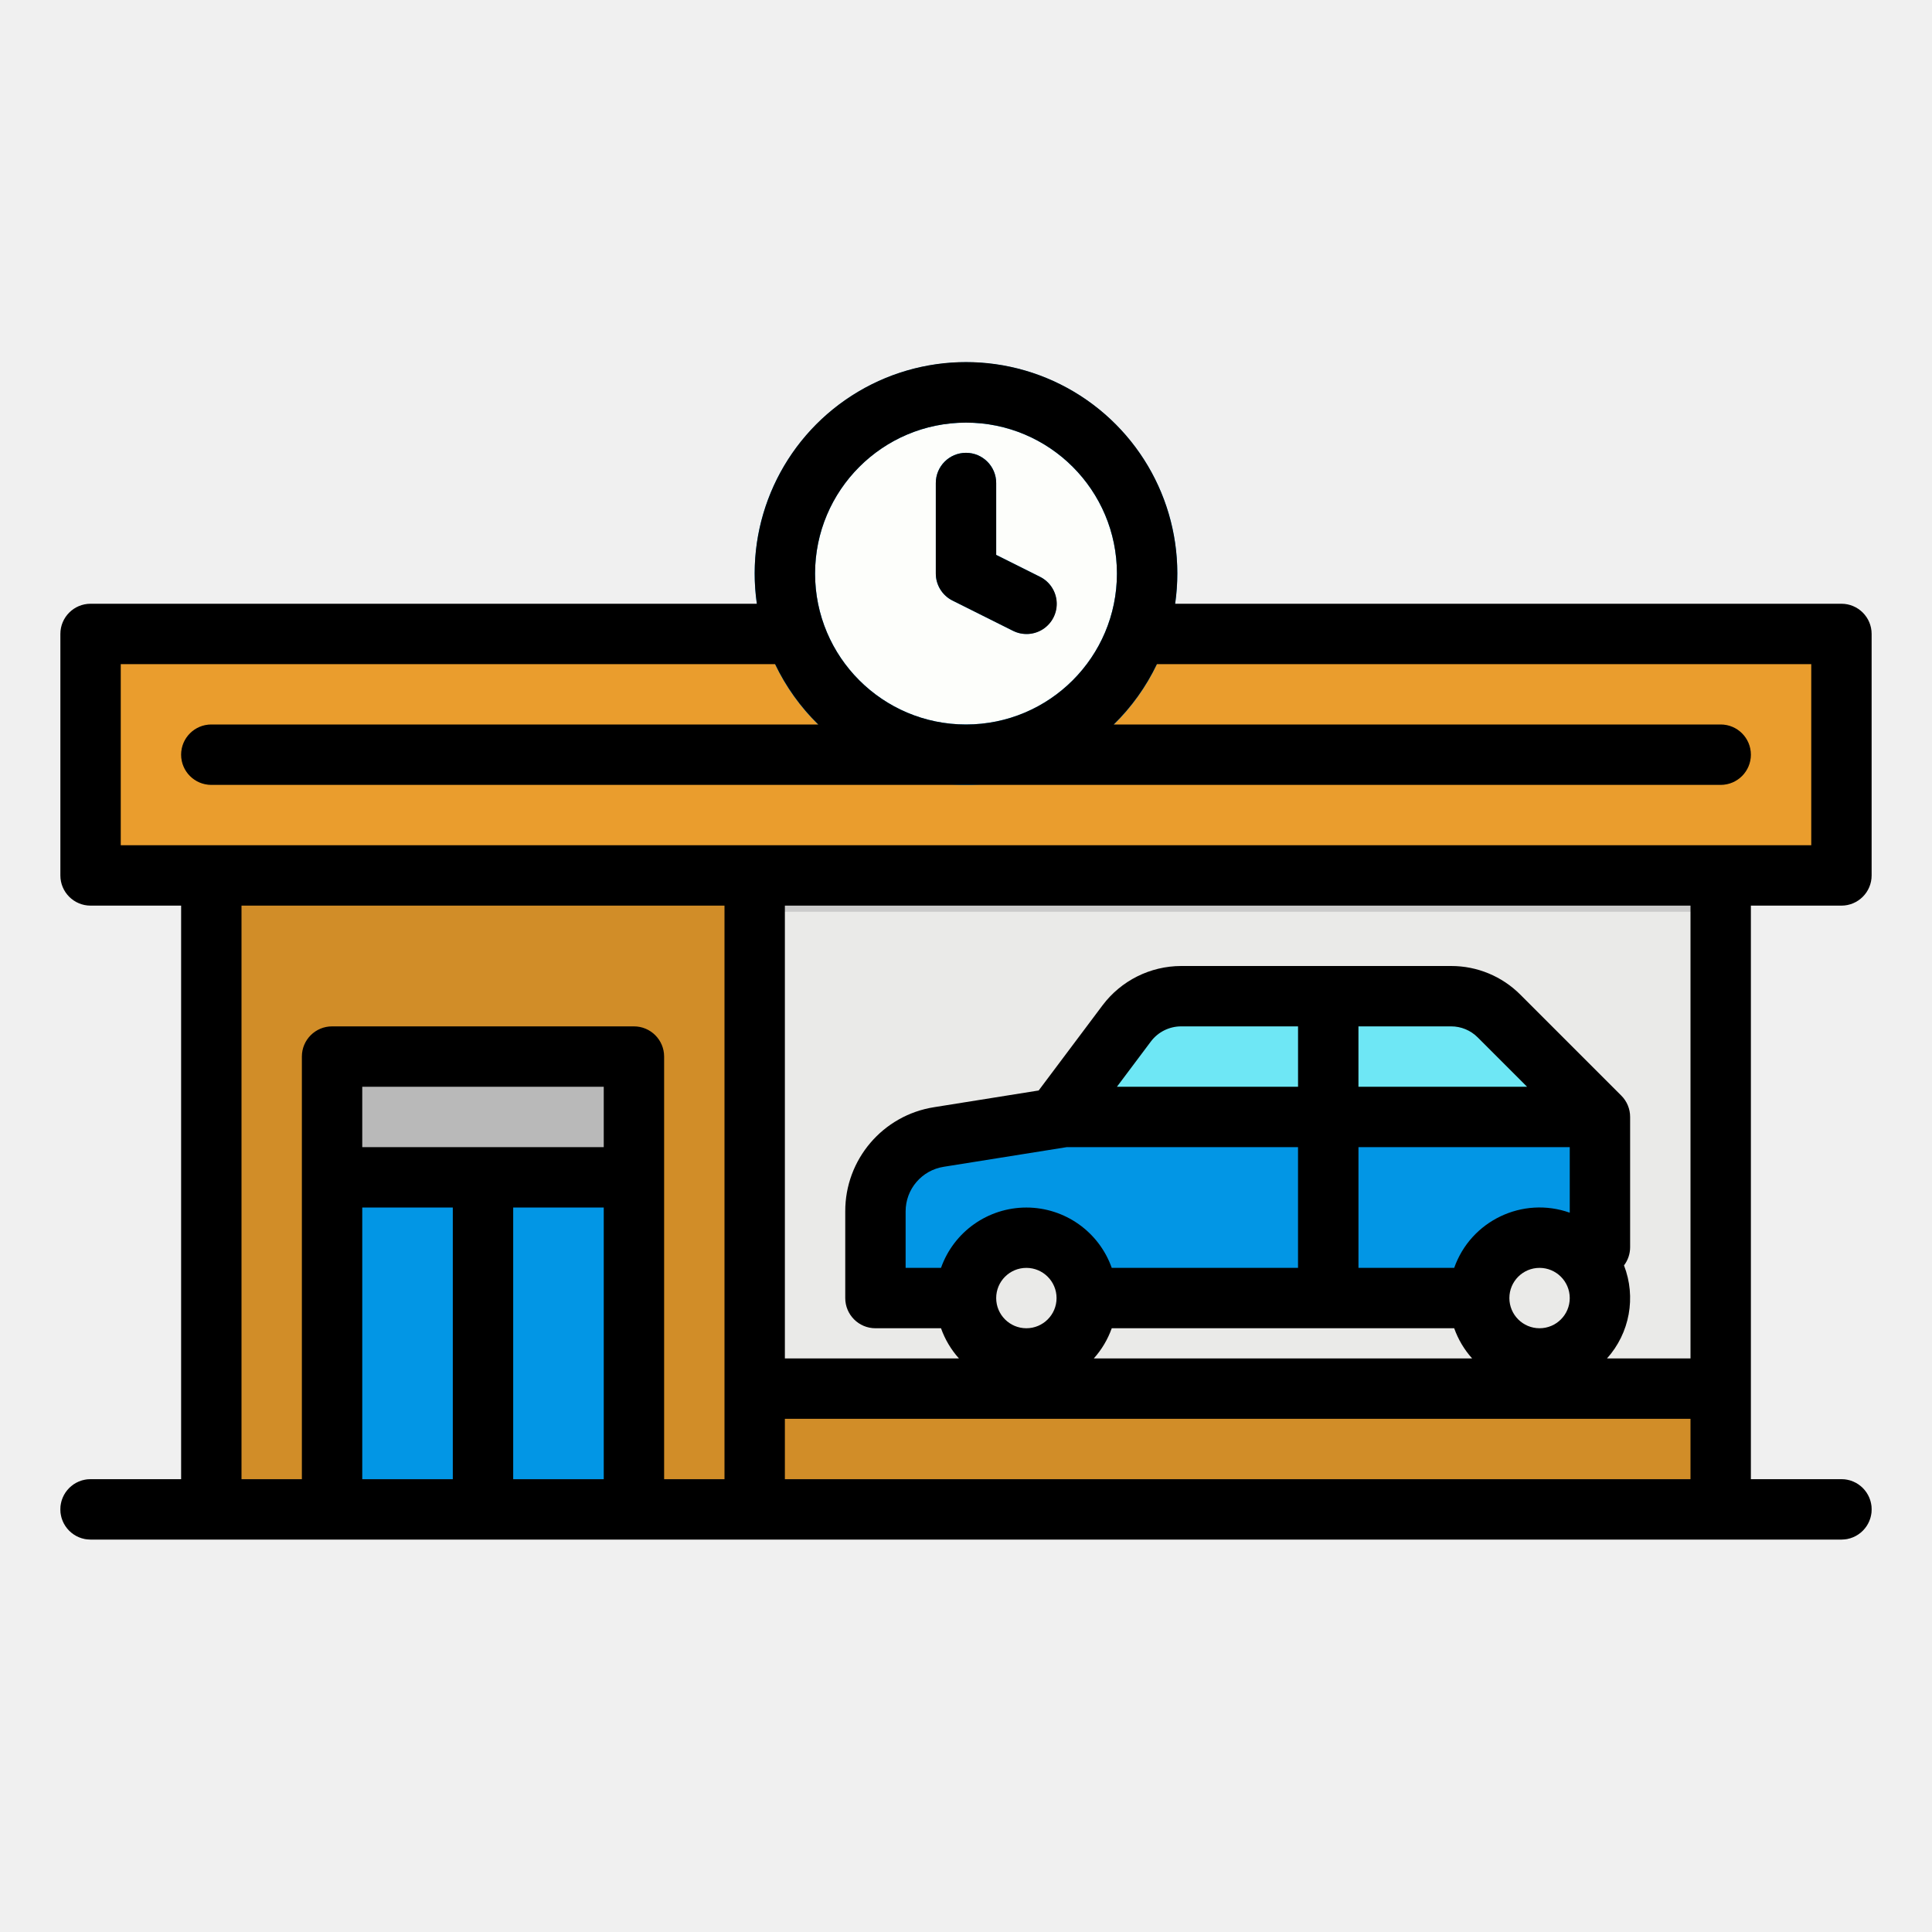
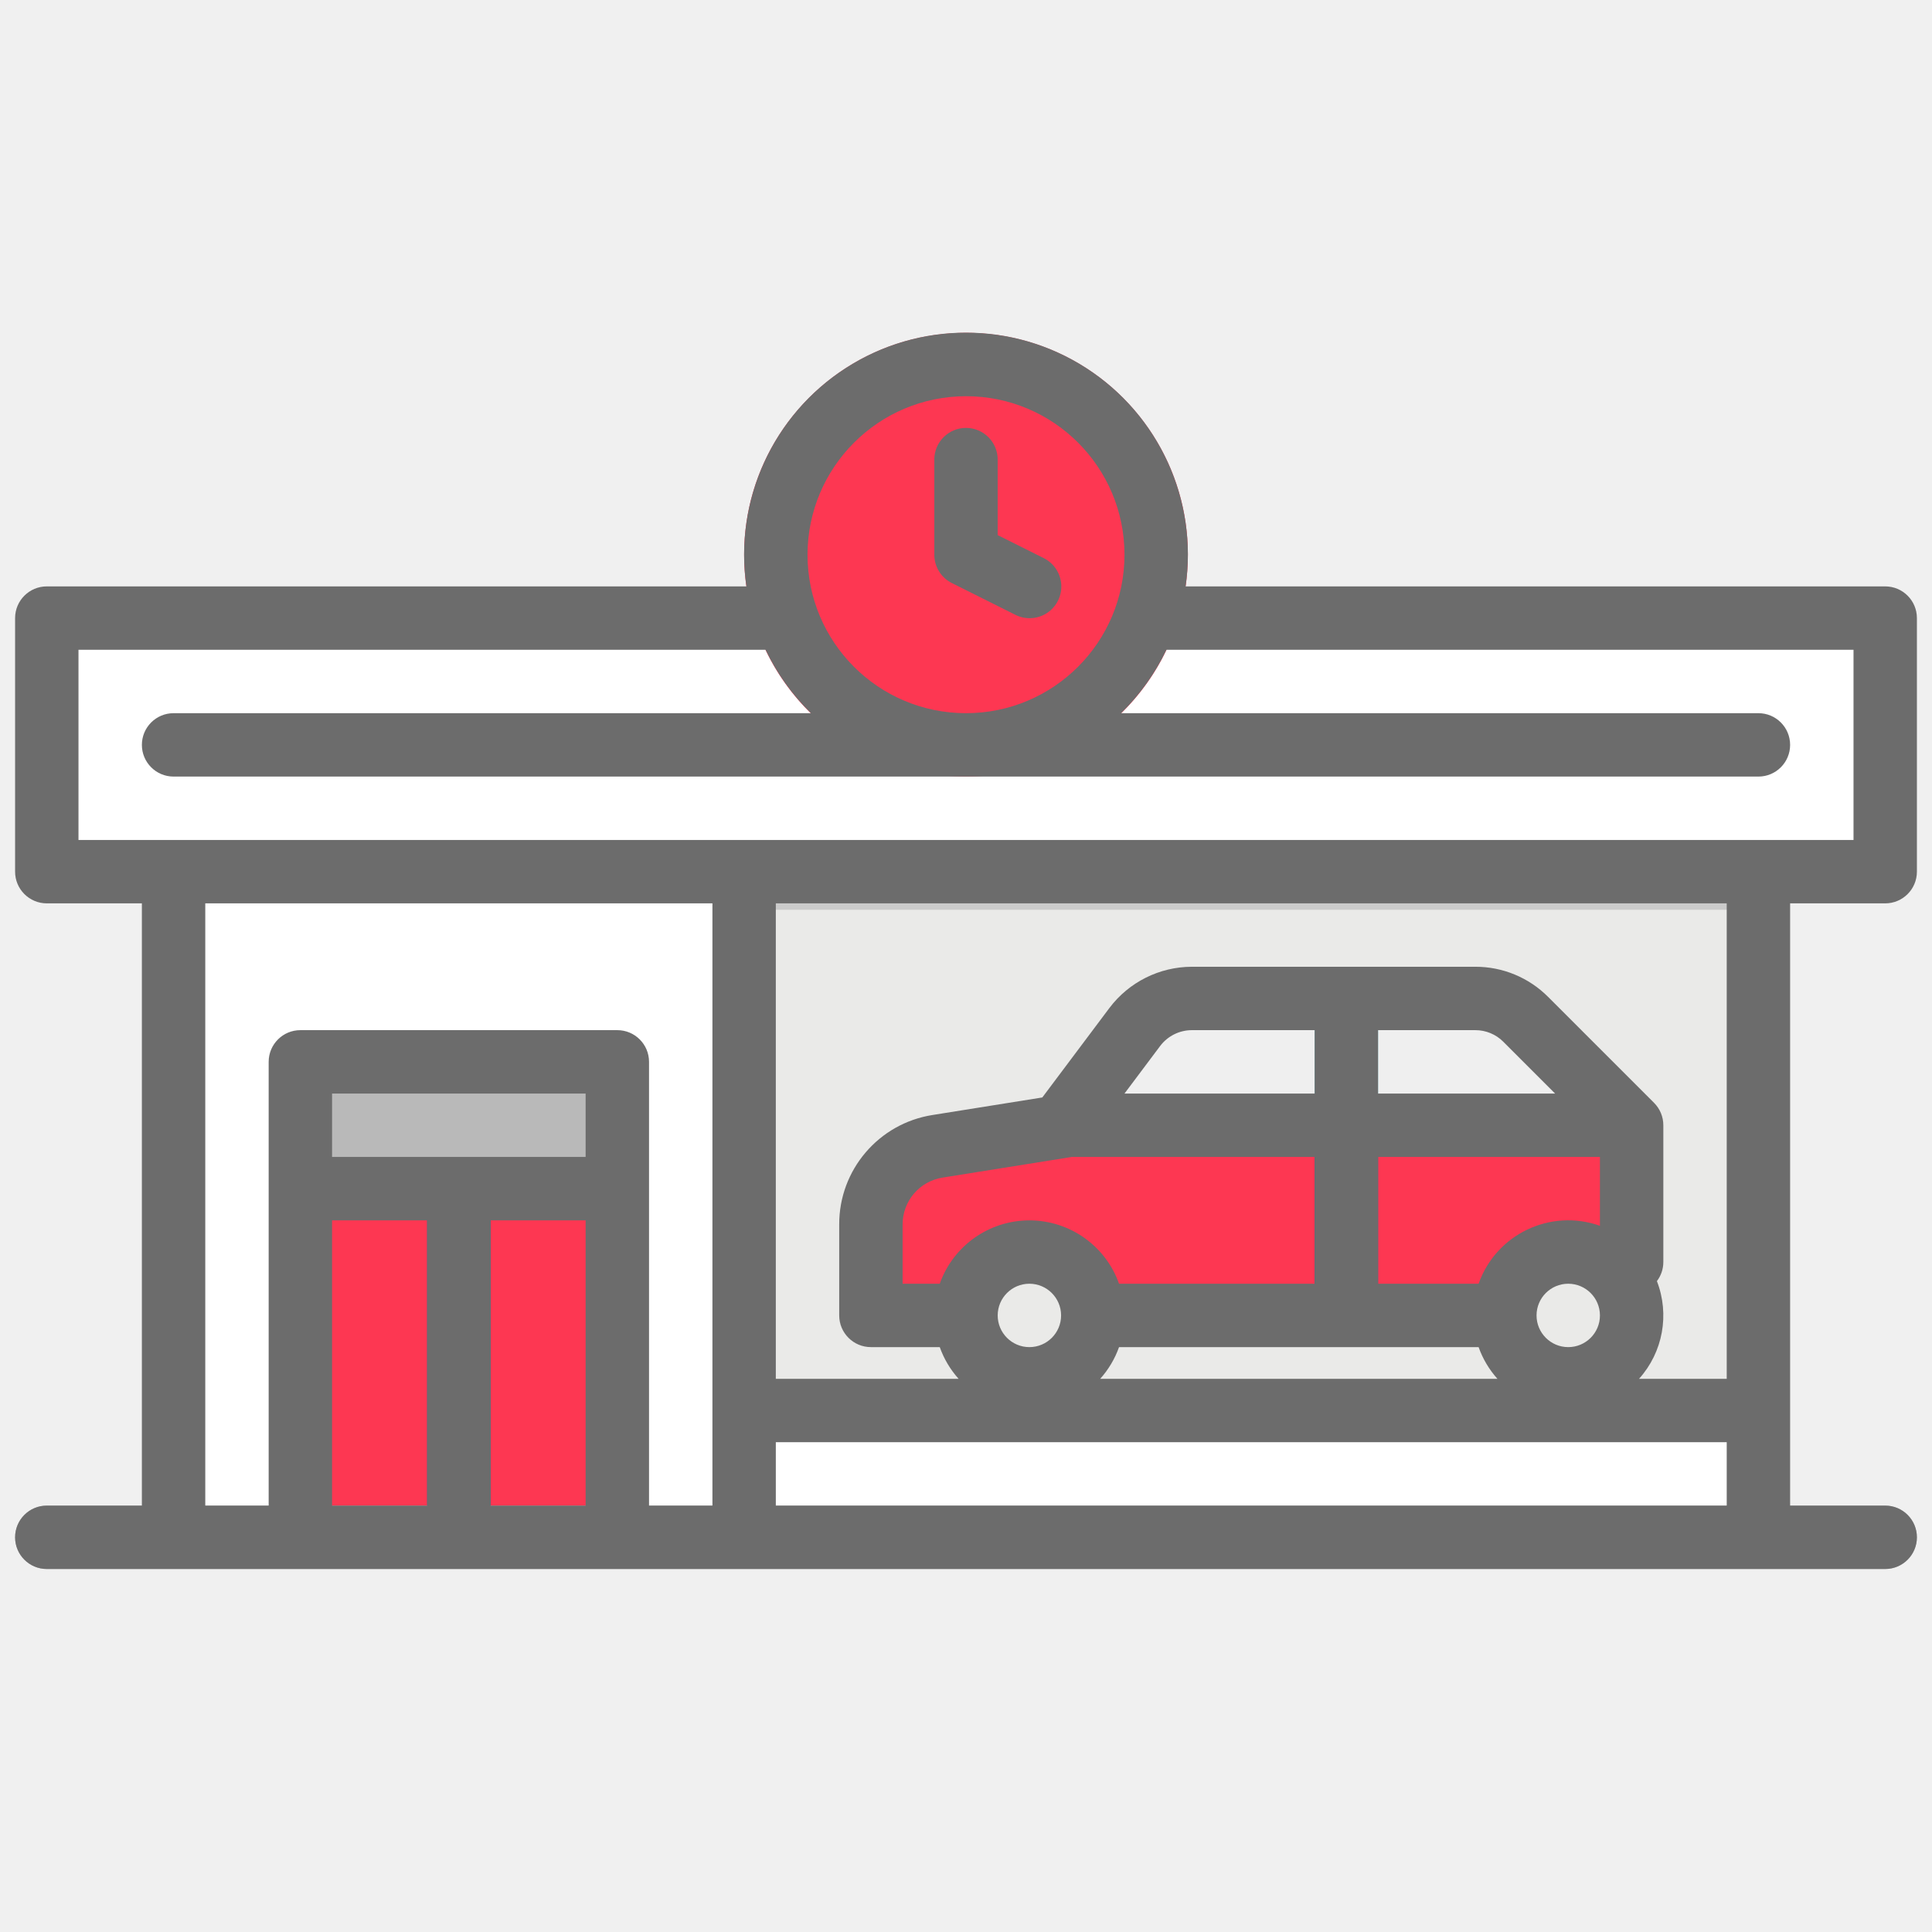
- <svg xmlns="http://www.w3.org/2000/svg" height="512" viewBox="0 0 512 512" width="512">
-   <g id="filled_outline" data-name="filled outline">
-     <path d="m56 232h384v168h-384z" fill="#d18d28" />
-     <path d="m200 232h256v168h-256z" fill="#eaeae8" />
-     <path d="m408 344h-176v-22.941a20 20 0 0 1 16.846-19.75l33.241-5.309h141.913l6 6v34z" fill="#0296e5" />
-     <path d="m424 296h-144l18.6-24.8a18 18 0 0 1 14.4-7.2h71.544a18 18 0 0 1 12.728 5.272z" fill="#6ee7f5" />
-     <path d="m344 264h16v32h-16z" fill="#65d3e0" />
-     <path d="m344 296h16v48h-16z" fill="#0a6fa2" />
-     <circle cx="272" cy="344" fill="#b9b9b9" r="20" />
-     <circle cx="272" cy="344" fill="#eaeae8" r="12" />
-     <circle cx="408" cy="344" fill="#b9b9b9" r="20" />
-     <circle cx="408" cy="344" fill="#eaeae8" r="12" />
-     <path d="m24 168h464v64h-464z" fill="#ea9d2d" />
-     <path d="m88 312h80v88h-80z" fill="#0296e5" />
-     <path d="m192 364h264v36h-264z" fill="#d18d28" />
-     <path d="m88 280h80v32h-80z" fill="#b9b9b9" />
-     <path d="m120 312h16v88h-16z" fill="#0a6fa2" />
-     <path d="m488 408h-464a8 8 0 0 1 0-16h464a8 8 0 0 1 0 16z" fill="#b9b9b9" />
-     <path d="m456 208h-400a8 8 0 0 1 0-16h400a8 8 0 0 1 0 16z" fill="#d18d28" />
-     <circle cx="256" cy="152" fill="#0296e5" r="56" />
-     <circle cx="256" cy="152" fill="#fdfefb" r="40" />
-     <path d="m271.994 168a7.973 7.973 0 0 1 -3.572-.847l-16-8a8 8 0 0 1 -4.422-7.153v-24a8 8 0 0 1 16 0v19.056l11.578 5.789a8 8 0 0 1 -3.584 15.155z" fill="#0296e5" />
-     <path d="m200 232h256v9.621h-256z" fill="#cbcbcb" />
-     <path d="m252.422 159.155 16 8a8 8 0 1 0 7.156-14.31l-11.578-5.789v-19.056a8 8 0 0 0 -16 0v24a8 8 0 0 0 4.422 7.155z" />
-     <path d="m464 240h24a8 8 0 0 0 8-8v-64a8 8 0 0 0 -8-8h-176.581a56 56 0 1 0 -110.838 0h-176.581a8 8 0 0 0 -8 8v64a8 8 0 0 0 8 8h24v152h-24a8 8 0 0 0 0 16h464a8 8 0 0 0 0-16h-24zm-16 120h-22.131a23.933 23.933 0 0 0 4.509-24.657 7.954 7.954 0 0 0 1.622-4.816v-34.527a7.97 7.97 0 0 0 -2.333-5.645l-.01-.012-26.728-26.728a25.831 25.831 0 0 0 -18.385-7.615h-71.544a26.127 26.127 0 0 0 -20.8 10.4l-16.941 22.589-27.674 4.421a27.877 27.877 0 0 0 -23.585 27.649v22.941a8 8 0 0 0 8 8h17.376a24.015 24.015 0 0 0 4.755 8h-46.131v-120h240zm-208-24v-14.941a11.948 11.948 0 0 1 10.107-11.85l32.615-5.209h61.278v32h-49.376a24 24 0 0 0 -45.248 0zm144.544-64a9.936 9.936 0 0 1 7.071 2.929l13.071 13.071h-44.686v-16zm-24.544 64v-32h56v17.376a23.985 23.985 0 0 0 -30.624 14.624zm56 8a8 8 0 1 1 -8-8 8.009 8.009 0 0 1 8 8zm-72-56h-48l9-12a10.046 10.046 0 0 1 8-4h31zm-64 56a8 8 0 1 1 -8-8 8.009 8.009 0 0 1 8 8zm14.624 8h90.752a24.015 24.015 0 0 0 4.755 8h-100.262a24.015 24.015 0 0 0 4.755-8zm-38.624-240a40 40 0 1 1 -40 40 40.045 40.045 0 0 1 40-40zm-224 64h173.414a56.251 56.251 0 0 0 11.448 16h-160.862a8 8 0 0 0 0 16h400a8 8 0 0 0 0-16h-160.862a56.251 56.251 0 0 0 11.448-16h173.414v48h-448zm32 64h128v152h-16v-112a8 8 0 0 0 -8-8h-80a8 8 0 0 0 -8 8v112h-16zm32 64v-16h64v16zm0 16h24v72h-24zm40 72v-72h24v72zm72 0v-16h240v16z" />
+ <svg xmlns="http://www.w3.org/2000/svg" version="1.1" width="512" height="512" x="0" y="0" viewBox="0 0 512 512" style="enable-background:new 0 0 512 512" xml:space="preserve" class="">
+   <g transform="matrix(1.05,0,0,1.05,-12.8,-12.59886)">
+     <g id="filled_outline" data-name="filled outline">
+       <path d="m56 232h384v168h-384z" fill="#ffffff" data-original="#d18d28" style="" class="" />
+       <path d="m200 232h256v168h-256z" fill="#eaeae8" data-original="#eaeae8" style="" class="" />
+       <path d="m408 344h-176v-22.941a20 20 0 0 1 16.846-19.75l33.241-5.309h141.913l6 6v34z" fill="#fd3752" data-original="#0296e5" style="" class="" />
+       <path d="m424 296h-144l18.6-24.8a18 18 0 0 1 14.4-7.2h71.544a18 18 0 0 1 12.728 5.272z" fill="#efefef" data-original="#6ee7f5" style="" class="" />
+       <path d="m344 264h16v32h-16z" fill="#65d3e0" data-original="#65d3e0" style="" />
+       <path d="m344 296h16v48h-16z" fill="#0a6fa2" data-original="#0a6fa2" style="" />
+       <circle cx="272" cy="344" fill="#b9b9b9" r="20" data-original="#b9b9b9" style="" class="" />
+       <circle cx="272" cy="344" fill="#eaeae8" r="12" data-original="#eaeae8" style="" class="" />
+       <circle cx="408" cy="344" fill="#b9b9b9" r="20" data-original="#b9b9b9" style="" class="" />
+       <circle cx="408" cy="344" fill="#eaeae8" r="12" data-original="#eaeae8" style="" class="" />
+       <path d="m24 168h464v64h-464z" fill="#ffffff" data-original="#ea9d2d" style="" class="" />
+       <path d="m88 312h80v88h-80z" fill="#fd3752" data-original="#0296e5" style="" class="" />
+       <path d="m192 364h264v36h-264z" fill="#ffffff" data-original="#d18d28" style="" class="" />
+       <path d="m88 280h80v32h-80z" fill="#b9b9b9" data-original="#b9b9b9" style="" class="" />
+       <path d="m120 312h16v88h-16z" fill="#0a6fa2" data-original="#0a6fa2" style="" />
+       <path d="m488 408h-464a8 8 0 0 1 0-16h464a8 8 0 0 1 0 16z" fill="#b9b9b9" data-original="#b9b9b9" style="" class="" />
+       <path d="m456 208h-400a8 8 0 0 1 0-16h400a8 8 0 0 1 0 16z" fill="#ffffff" data-original="#d18d28" style="" class="" />
+       <circle cx="256" cy="152" fill="#fd3752" r="56" data-original="#0296e5" style="" class="" />
+       <circle cx="256" cy="152" fill="#fd3752" r="40" data-original="#fdfefb" style="" class="" />
+       <path d="m271.994 168a7.973 7.973 0 0 1 -3.572-.847l-16-8a8 8 0 0 1 -4.422-7.153v-24a8 8 0 0 1 16 0v19.056l11.578 5.789a8 8 0 0 1 -3.584 15.155z" fill="#fd3752" data-original="#0296e5" style="" class="" />
+       <path d="m200 232h256v9.621h-256z" fill="#cbcbcb" data-original="#cbcbcb" style="" />
+       <path d="m252.422 159.155 16 8a8 8 0 1 0 7.156-14.31l-11.578-5.789v-19.056a8 8 0 0 0 -16 0v24a8 8 0 0 0 4.422 7.155z" fill="#6c6c6c" data-original="#000000" style="" class="" />
+       <path d="m464 240h24a8 8 0 0 0 8-8v-64a8 8 0 0 0 -8-8h-176.581a56 56 0 1 0 -110.838 0h-176.581a8 8 0 0 0 -8 8v64a8 8 0 0 0 8 8h24v152h-24a8 8 0 0 0 0 16h464a8 8 0 0 0 0-16h-24zm-16 120h-22.131a23.933 23.933 0 0 0 4.509-24.657 7.954 7.954 0 0 0 1.622-4.816v-34.527a7.97 7.97 0 0 0 -2.333-5.645l-.01-.012-26.728-26.728a25.831 25.831 0 0 0 -18.385-7.615h-71.544a26.127 26.127 0 0 0 -20.8 10.4l-16.941 22.589-27.674 4.421a27.877 27.877 0 0 0 -23.585 27.649v22.941a8 8 0 0 0 8 8h17.376a24.015 24.015 0 0 0 4.755 8h-46.131v-120h240zm-208-24v-14.941a11.948 11.948 0 0 1 10.107-11.85l32.615-5.209h61.278v32h-49.376a24 24 0 0 0 -45.248 0zm144.544-64a9.936 9.936 0 0 1 7.071 2.929l13.071 13.071h-44.686v-16zm-24.544 64v-32h56v17.376a23.985 23.985 0 0 0 -30.624 14.624zm56 8a8 8 0 1 1 -8-8 8.009 8.009 0 0 1 8 8zm-72-56h-48l9-12a10.046 10.046 0 0 1 8-4h31zm-64 56a8 8 0 1 1 -8-8 8.009 8.009 0 0 1 8 8zm14.624 8h90.752a24.015 24.015 0 0 0 4.755 8h-100.262a24.015 24.015 0 0 0 4.755-8zm-38.624-240a40 40 0 1 1 -40 40 40.045 40.045 0 0 1 40-40zm-224 64h173.414a56.251 56.251 0 0 0 11.448 16h-160.862a8 8 0 0 0 0 16h400a8 8 0 0 0 0-16h-160.862a56.251 56.251 0 0 0 11.448-16h173.414v48h-448zm32 64h128v152h-16v-112a8 8 0 0 0 -8-8h-80a8 8 0 0 0 -8 8v112h-16zm32 64v-16h64v16zm0 16h24v72h-24zm40 72v-72h24v72zm72 0v-16h240v16z" fill="#6c6c6c" data-original="#000000" style="" class="" />
+     </g>
  </g>
</svg>
